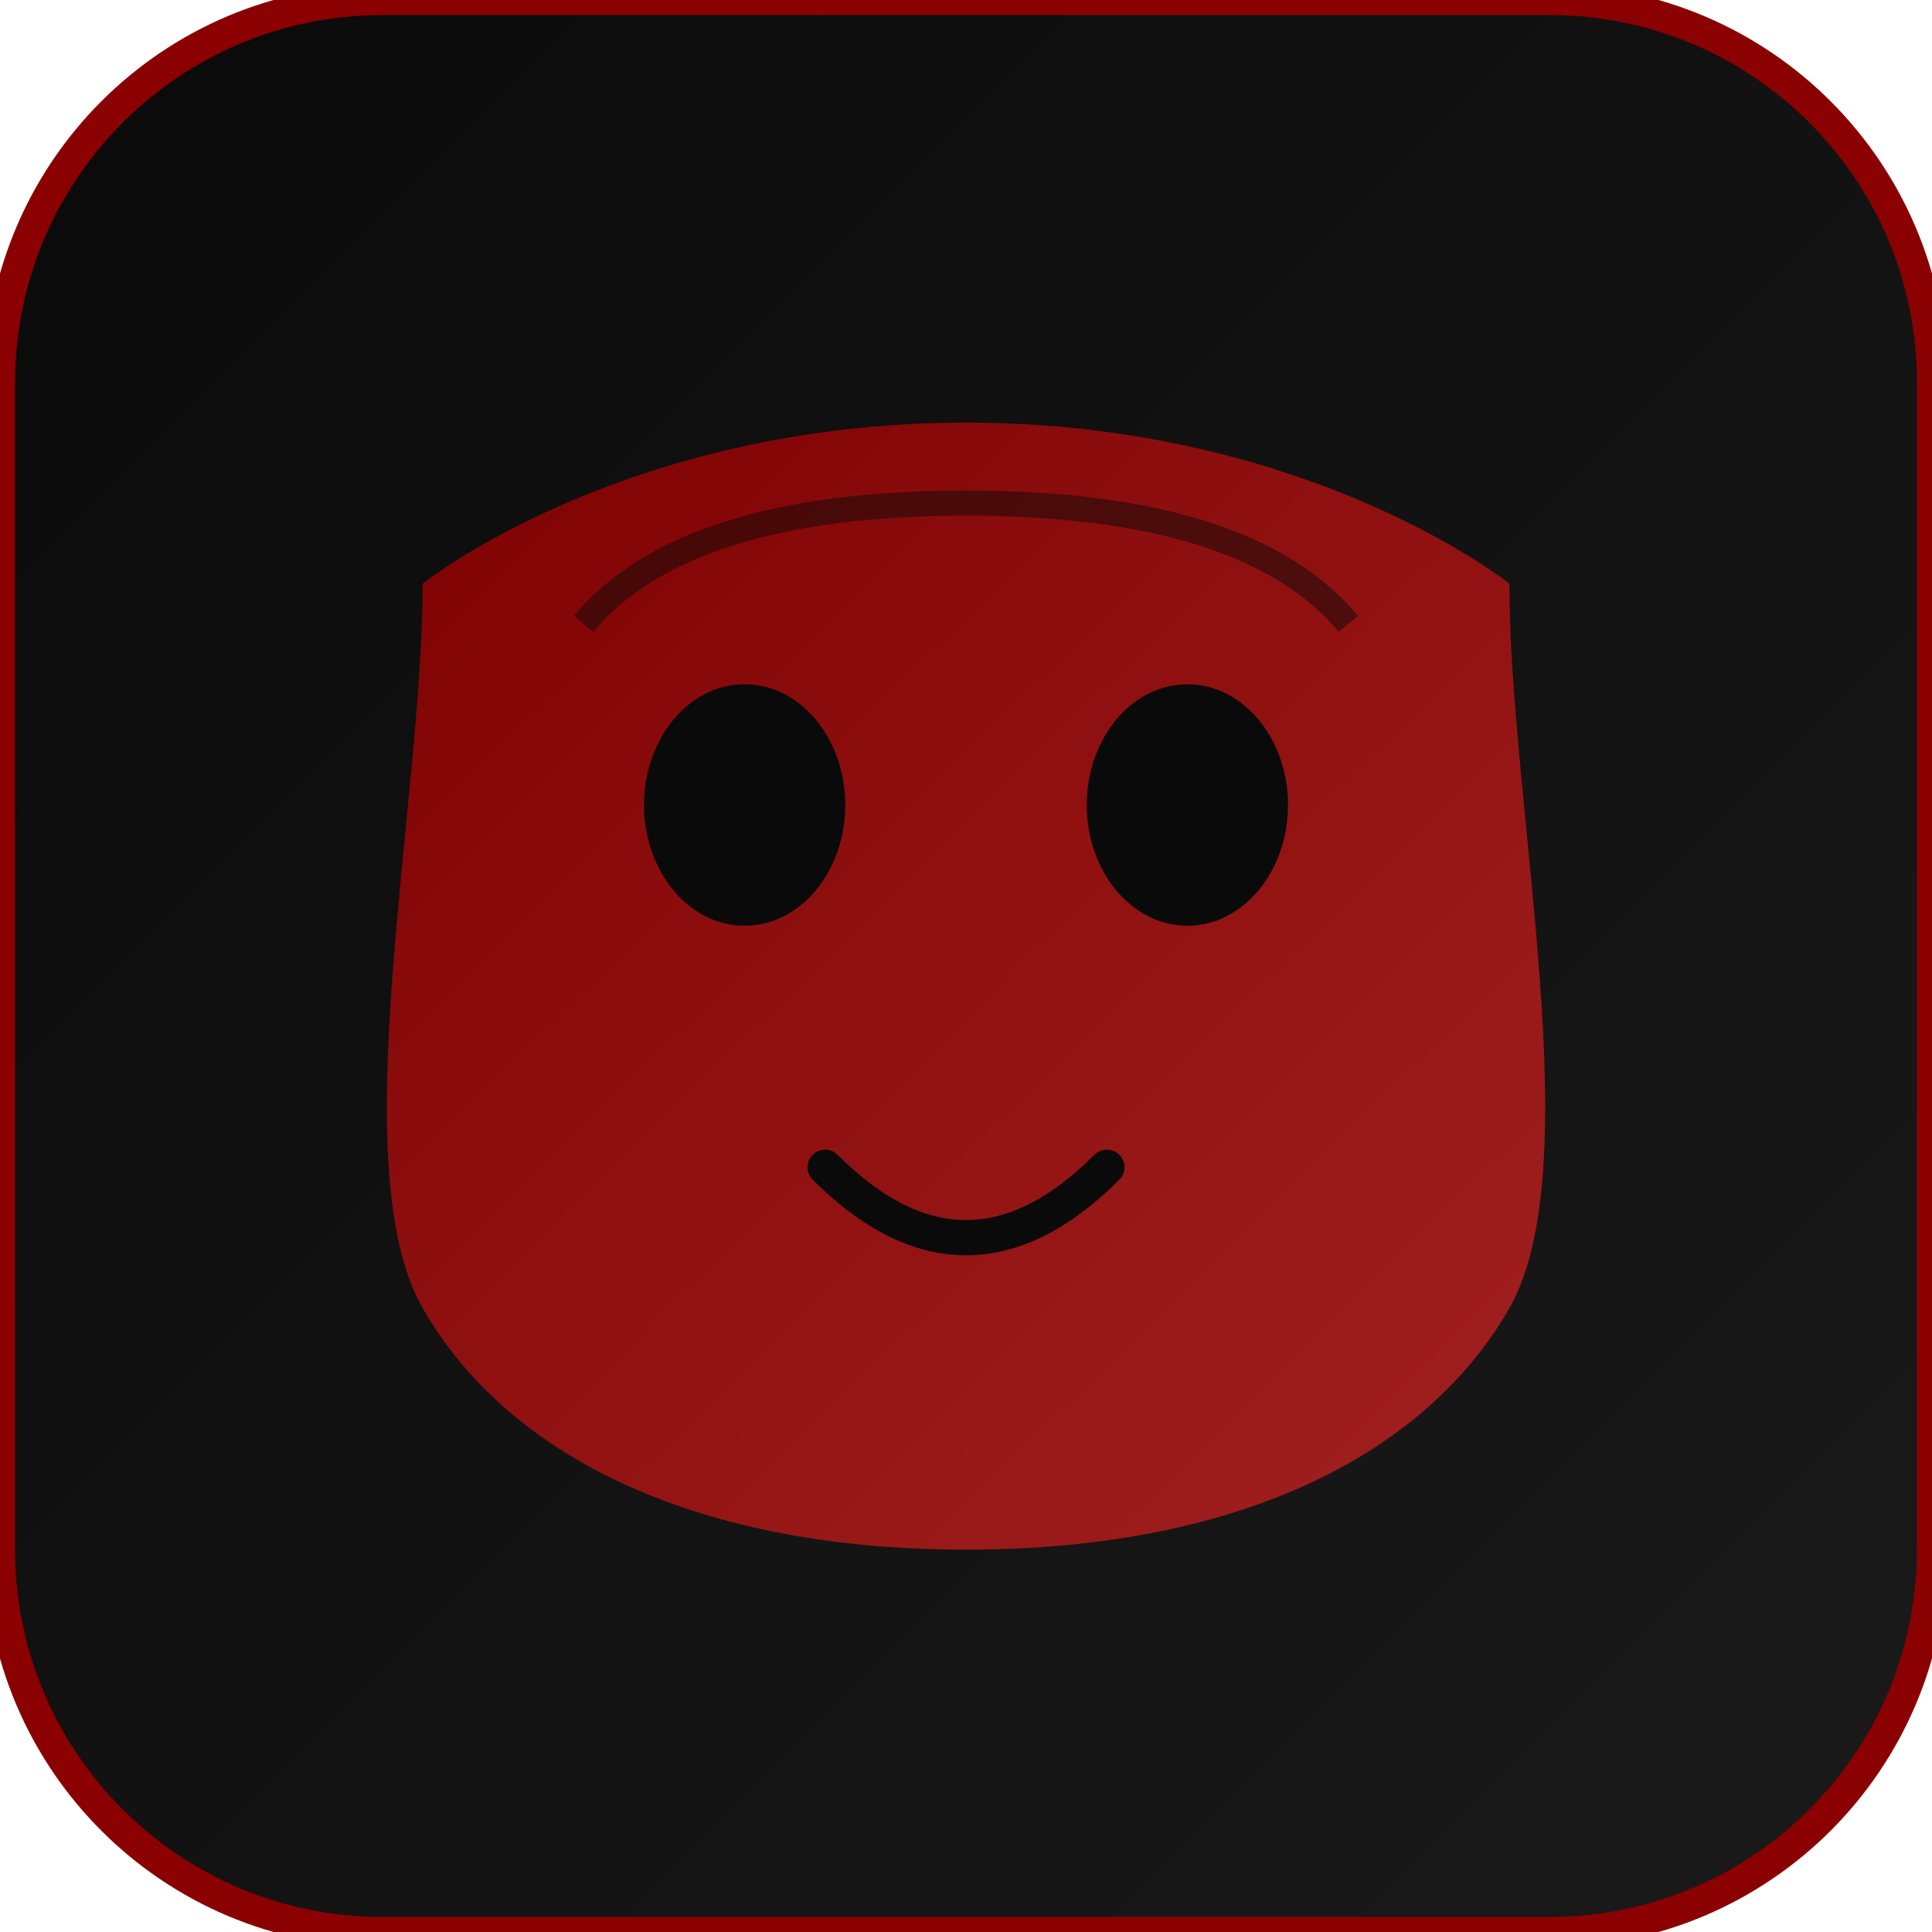
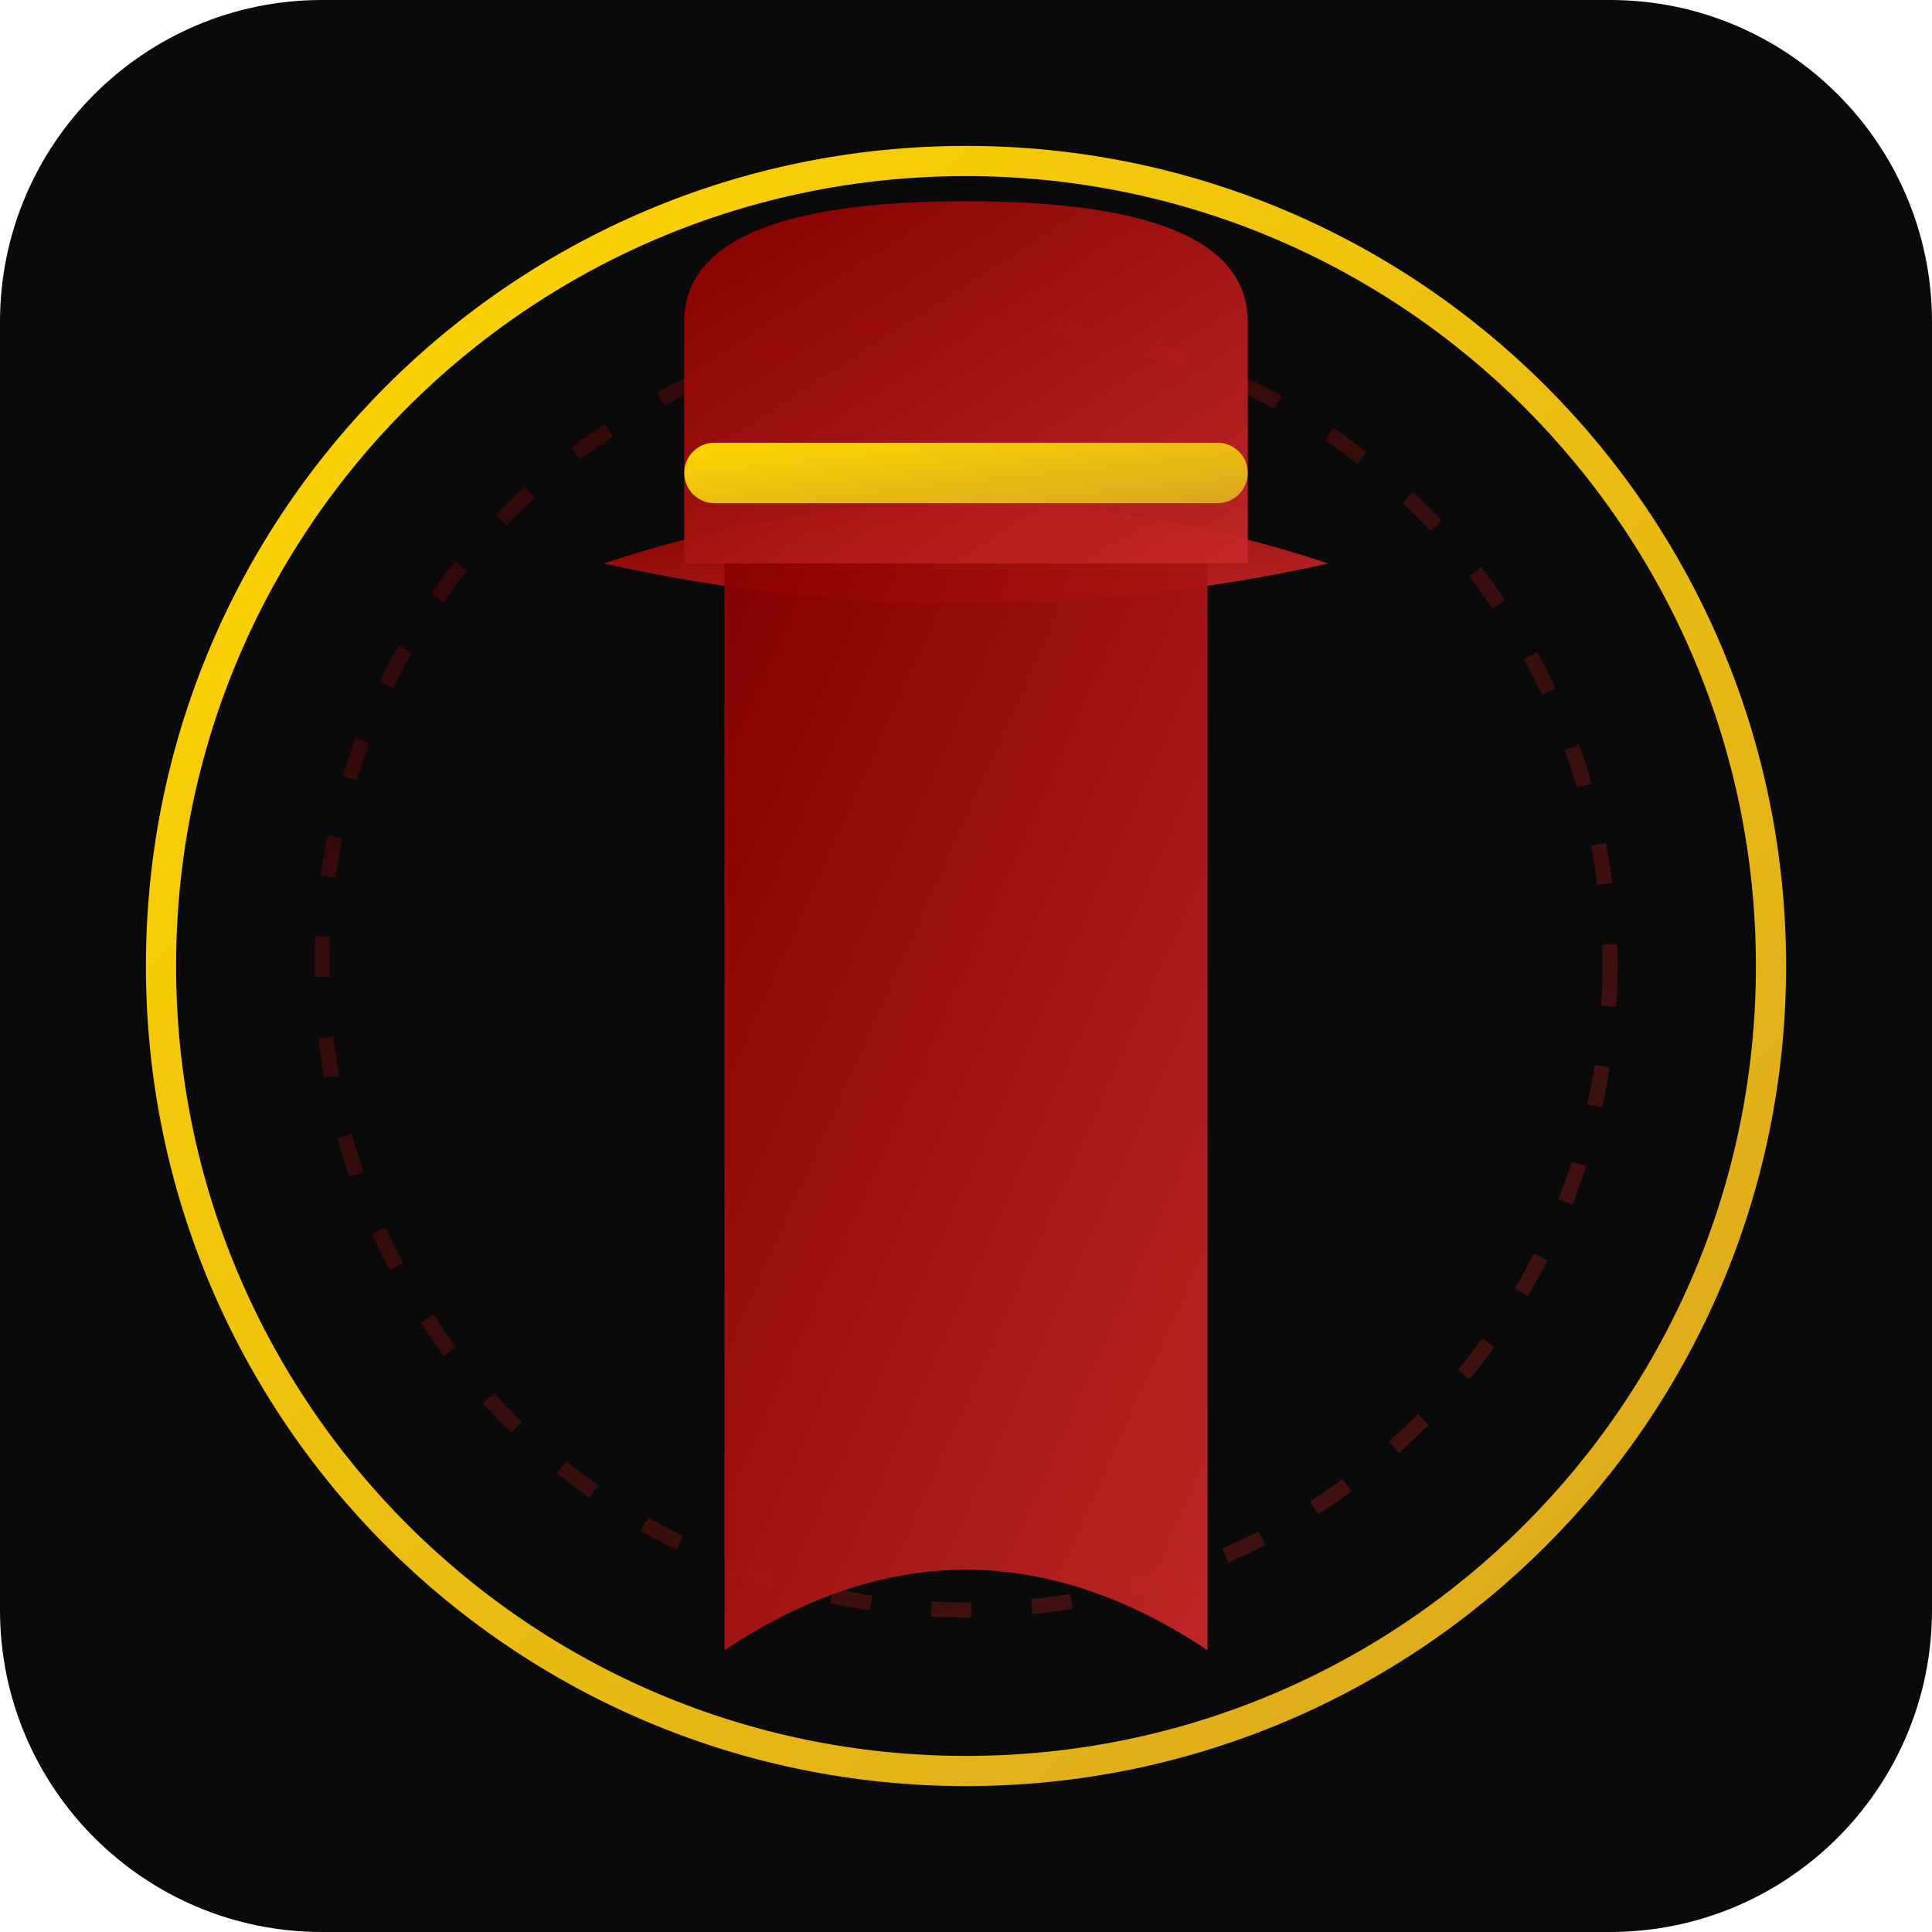
- <svg xmlns="http://www.w3.org/2000/svg" viewBox="0 0 192 192">
+ <svg xmlns="http://www.w3.org/2000/svg" viewBox="0 0 192 192" fill="none">
  <defs>
-     <linearGradient id="bg" x1="0%" y1="0%" x2="100%" y2="100%">
-       <stop offset="0%" style="stop-color:#0A0A0A" />
-       <stop offset="100%" style="stop-color:#1A1A1A" />
+     <linearGradient id="r" x1="0%" y1="0%" x2="100%" y2="100%">
+       <stop offset="0%" stop-color="#8B0000" />
+       <stop offset="100%" stop-color="#C62828" />
    </linearGradient>
-     <linearGradient id="mask" x1="0%" y1="0%" x2="100%" y2="100%">
-       <stop offset="0%" style="stop-color:#8B0000" />
-       <stop offset="100%" style="stop-color:#B22222" />
+     <linearGradient id="g" x1="0%" y1="0%" x2="100%" y2="100%">
+       <stop offset="0%" stop-color="#FFD700" />
+       <stop offset="100%" stop-color="#DAA520" />
    </linearGradient>
  </defs>
-   <rect width="192" height="192" rx="38" fill="url(#bg)" stroke="#8B0000" stroke-width="3" />
-   <g transform="translate(96,96)">
-     <path d="M-54,-38 C-54,-38 -34,-54 0,-54 C34,-54 54,-38 54,-38 C54,-16 62,20 54,34 C46,48 28,58 0,58 C-28,58 -46,48 -54,34 C-62,20 -54,-16 -54,-38Z" fill="url(#mask)" opacity="0.9" />
-     <ellipse cx="-22" cy="-16" rx="10" ry="12" fill="#0A0A0A" />
-     <ellipse cx="22" cy="-16" rx="10" ry="12" fill="#0A0A0A" />
-     <path d="M-14,20 Q0,34 14,20" stroke="#0A0A0A" stroke-width="3.5" fill="none" stroke-linecap="round" />
-     <path d="M-38,-34 Q-28,-46 0,-46 Q28,-46 38,-34" stroke="#0A0A0A" stroke-width="2.5" fill="none" opacity="0.5" />
+   <rect width="192" height="192" fill="#0A0A0A" rx="32" />
+   <circle cx="96" cy="96" r="80" fill="none" stroke="url(#g)" stroke-width="3" />
+   <circle cx="96" cy="96" r="64" fill="none" stroke="url(#r)" stroke-width="1.5" stroke-dasharray="4 6" opacity="0.3" />
+   <g>
+     <path d="M60,56 Q96,44 132,56 Q96,64 60,56Z" fill="url(#r)" opacity="0.95" />
+     <path d="M68,56 L68,32 Q68,20 96,20 Q124,20 124,32 L124,56Z" fill="url(#r)" opacity="0.95" />
+     <rect x="68" y="44" width="56" height="6" rx="3" fill="url(#g)" />
+     <path d="M72,56 L72,164 Q96,148 120,164 L120,56Z" fill="url(#r)" opacity="0.95" />
  </g>
</svg>
